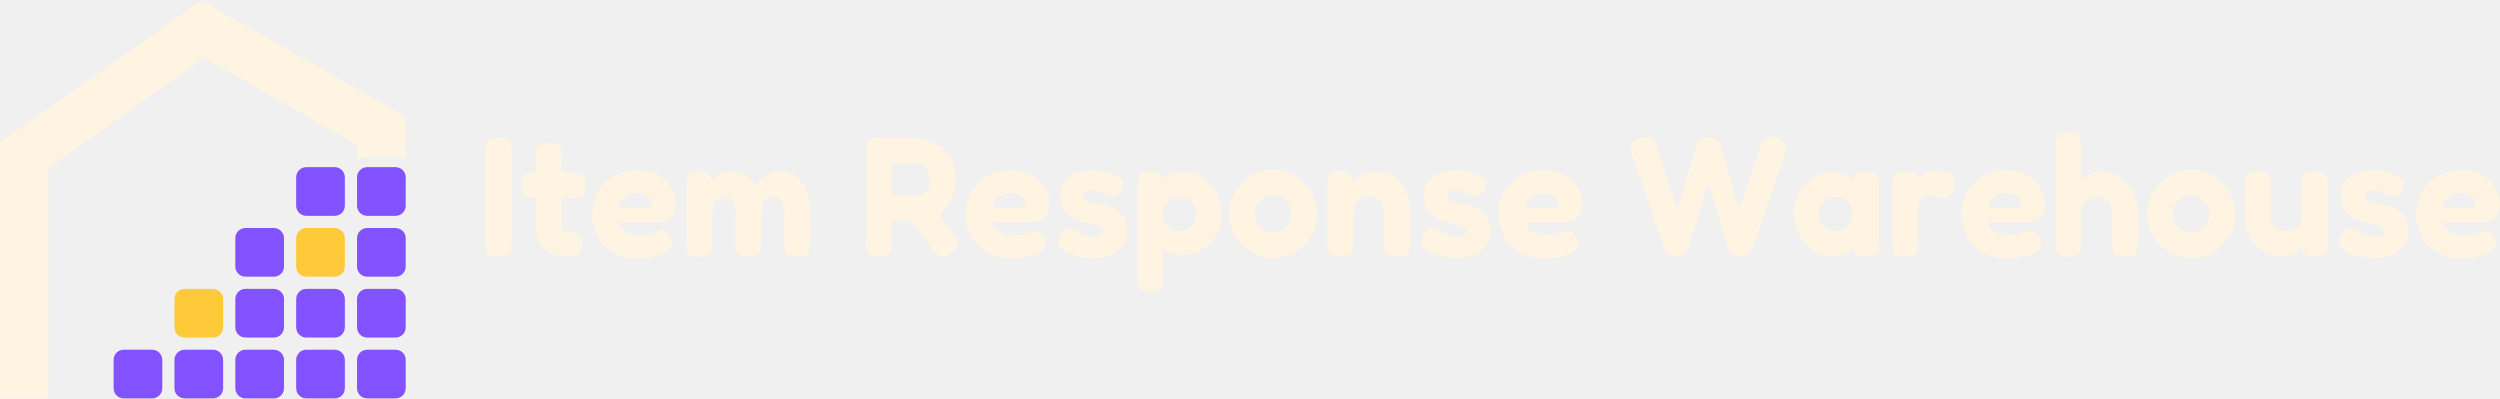
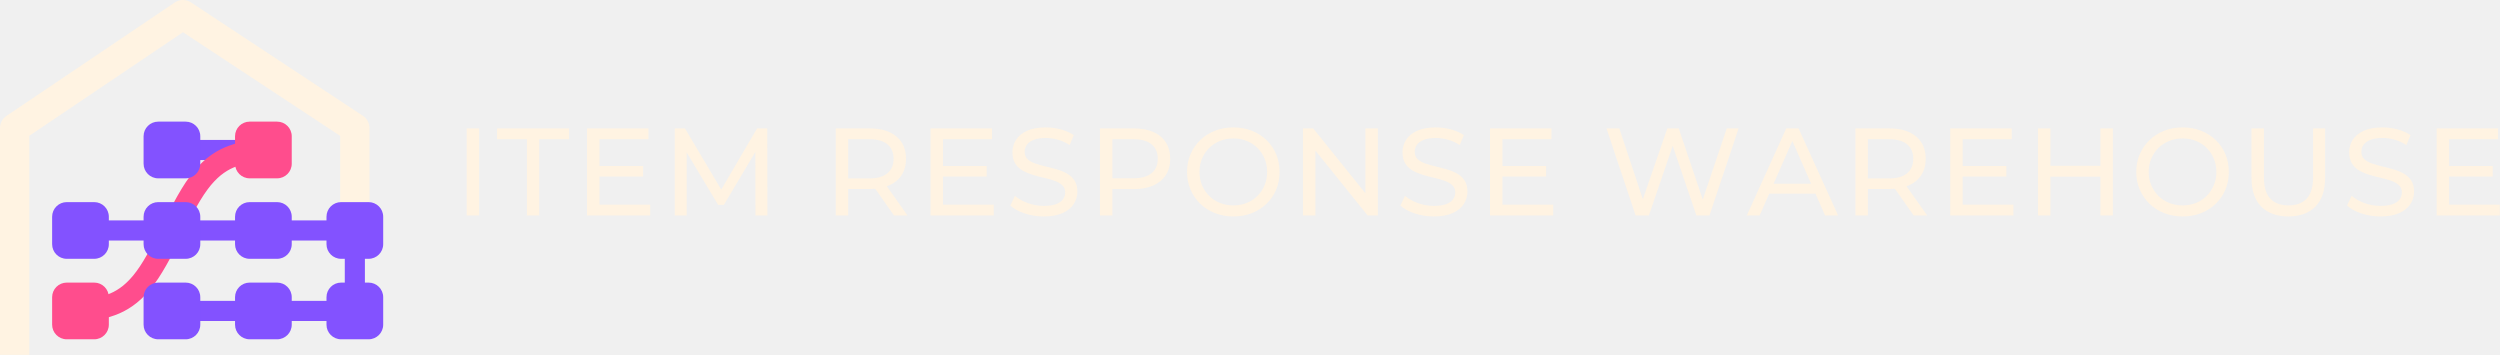
- <svg xmlns="http://www.w3.org/2000/svg" viewBox="0 1.8 616.2 98.2" role="img" aria-labelledby="t">
-   <defs>
-     <mask id="irw-wall-dark" maskUnits="userSpaceOnUse" x="-10" y="-10" width="130" height="130">
-       <rect x="-10" y="-10" width="130" height="130" fill="#fff" />
-       <rect x="25.5" y="85.5" width="17" height="17" rx="5" fill="#000" />
-       <rect x="40.5" y="85.5" width="17" height="17" rx="5" fill="#000" />
-       <rect x="40.5" y="70.5" width="17" height="17" rx="5" fill="#000" />
-       <rect x="55.5" y="85.5" width="17" height="17" rx="5" fill="#000" />
-       <rect x="55.5" y="70.5" width="17" height="17" rx="5" fill="#000" />
-       <rect x="55.5" y="55.5" width="17" height="17" rx="5" fill="#000" />
-       <rect x="70.5" y="85.5" width="17" height="17" rx="5" fill="#000" />
-       <rect x="70.5" y="70.5" width="17" height="17" rx="5" fill="#000" />
-       <rect x="70.5" y="55.5" width="17" height="17" rx="5" fill="#000" />
-       <rect x="70.5" y="40.5" width="17" height="17" rx="5" fill="#000" />
-       <rect x="85.5" y="85.5" width="17" height="17" rx="5" fill="#000" />
-       <rect x="85.5" y="70.5" width="17" height="17" rx="5" fill="#000" />
-       <rect x="85.5" y="55.5" width="17" height="17" rx="5" fill="#000" />
-       <rect x="85.5" y="40.5" width="17" height="17" rx="5" fill="#000" />
-     </mask>
-   </defs>
-   <path d="M6 100V40L50 9L94 34V100" fill="none" stroke="#fff3e2" stroke-width="12" stroke-linejoin="miter" mask="url(#irw-wall-dark)" />
-   <rect x="28" y="88" width="12" height="12" rx="2.5" fill="#8352ff" />
-   <rect x="43" y="88" width="12" height="12" rx="2.5" fill="#8352ff" />
-   <rect x="43" y="73" width="12" height="12" rx="2.5" fill="#ffca3a" />
-   <rect x="58" y="88" width="12" height="12" rx="2.5" fill="#8352ff" />
-   <rect x="58" y="73" width="12" height="12" rx="2.5" fill="#8352ff" />
-   <rect x="58" y="58" width="12" height="12" rx="2.5" fill="#8352ff" />
-   <rect x="73" y="88" width="12" height="12" rx="2.5" fill="#8352ff" />
-   <rect x="73" y="73" width="12" height="12" rx="2.5" fill="#8352ff" />
-   <rect x="73" y="58" width="12" height="12" rx="2.5" fill="#ffca3a" />
-   <rect x="73" y="43" width="12" height="12" rx="2.5" fill="#8352ff" />
-   <rect x="88" y="88" width="12" height="12" rx="2.5" fill="#8352ff" />
-   <rect x="88" y="73" width="12" height="12" rx="2.5" fill="#8352ff" />
-   <rect x="88" y="58" width="12" height="12" rx="2.5" fill="#8352ff" />
-   <rect x="88" y="43" width="12" height="12" rx="2.5" fill="#8352ff" />
-   <path d="M122.83 65.08Q121.32 65.08 120.65 64.64Q119.97 64.2 119.83 63.44Q119.68 62.68 119.68 61.89V38.91Q119.68 38.07 119.83 37.36Q119.97 36.64 120.65 36.18Q121.32 35.72 122.87 35.72Q124.47 35.72 125.12 36.18Q125.77 36.64 125.92 37.36Q126.06 38.07 126.06 38.95V61.93Q126.06 62.73 125.9 63.46Q125.73 64.2 125.08 64.64Q124.43 65.08 122.83 65.08ZM140.26 65.08Q138.12 65.08 136.58 64.62Q135.05 64.15 134.04 63.19Q133.04 62.22 132.55 60.73Q132.07 59.24 132.07 57.18V40.13Q132.07 39.29 132.22 38.62Q132.36 37.95 133.04 37.5Q133.71 37.06 135.22 37.06Q136.73 37.06 137.4 37.53Q138.08 37.99 138.22 38.7Q138.37 39.42 138.37 40.26V56.93Q138.37 57.6 138.48 58.04Q138.58 58.48 138.79 58.69Q139 58.9 139.38 58.99Q139.76 59.07 140.3 59.07Q141.23 59.07 141.94 59.24Q142.65 59.41 143.05 60Q143.45 60.58 143.45 61.97Q143.45 63.48 142.99 64.15Q142.53 64.83 141.79 64.95Q141.06 65.08 140.26 65.08ZM130.77 44.41H135.39L141.18 44.25Q141.98 44.25 142.7 44.39Q143.41 44.54 143.87 45.21Q144.33 45.88 144.33 47.44Q144.33 48.87 143.89 49.54Q143.45 50.21 142.74 50.4Q142.02 50.59 141.18 50.59L135.68 50.46H130.6Q129.38 50.42 128.9 49.73Q128.42 49.03 128.42 47.4Q128.42 45.88 129 45.15Q129.59 44.41 130.77 44.41ZM157.14 65.46Q154.2 65.46 152.08 64.49Q149.96 63.52 148.62 61.95Q147.27 60.37 146.62 58.44Q145.97 56.51 145.97 54.58Q145.97 51.43 147.4 48.99Q148.83 46.56 151.35 45.15Q153.87 43.74 157.14 43.74Q159.58 43.74 161.37 44.52Q163.15 45.3 164.31 46.53Q165.46 47.77 166.03 49.2Q166.59 50.63 166.59 51.93Q166.59 54.24 165.48 55.35Q164.37 56.47 162.65 56.47H152.65Q152.73 57.56 153.43 58.32Q154.12 59.07 155.17 59.49Q156.22 59.91 157.4 59.91Q158.4 59.91 159.16 59.81Q159.92 59.7 160.46 59.51Q161.01 59.32 161.47 59.13Q161.93 58.95 162.29 58.82Q162.65 58.69 162.98 58.65Q163.61 58.61 164.14 59.01Q164.66 59.41 165.08 60.21Q165.38 60.67 165.48 61.09Q165.59 61.51 165.59 61.93Q165.59 62.94 164.56 63.73Q163.53 64.53 161.66 64.99Q159.79 65.46 157.14 65.46ZM152.65 53.02H159.29Q159.96 53.02 160.27 52.79Q160.59 52.56 160.59 51.89Q160.59 51.13 160.13 50.57Q159.66 50 158.89 49.68Q158.11 49.37 157.1 49.37Q155.8 49.37 154.79 49.87Q153.78 50.38 153.22 51.22Q152.65 52.06 152.65 53.02ZM172.35 65.08Q170.84 65.08 170.16 64.62Q169.49 64.15 169.37 63.44Q169.24 62.73 169.24 61.89V47.19Q169.24 46.35 169.39 45.65Q169.53 44.96 170.21 44.52Q170.88 44.08 172.43 44.08Q173.99 44.08 174.7 44.69Q175.41 45.3 175.41 46.68L174.87 47.14Q174.95 46.93 175.37 46.43Q175.79 45.93 176.46 45.38Q177.14 44.83 178.04 44.43Q178.94 44.04 179.99 44.04Q181.38 44.04 182.49 44.43Q183.6 44.83 184.51 45.61Q185.41 46.39 186.08 47.56Q186.67 46.72 187.51 45.93Q188.35 45.13 189.5 44.58Q190.66 44.04 192.09 44.04Q194.52 44.04 196.23 45.27Q197.93 46.51 198.81 48.82Q199.69 51.13 199.69 54.41V61.93Q199.69 62.73 199.54 63.46Q199.4 64.2 198.72 64.64Q198.05 65.08 196.5 65.08Q194.94 65.08 194.29 64.62Q193.64 64.15 193.5 63.42Q193.35 62.68 193.35 61.89V54.37Q193.35 53.07 193.05 52.18Q192.76 51.3 192.15 50.82Q191.54 50.34 190.62 50.34Q189.65 50.34 188.98 50.78Q188.31 51.22 187.97 52.12Q187.64 53.02 187.64 54.41V61.93Q187.64 62.77 187.43 63.5Q187.22 64.24 186.52 64.68Q185.83 65.12 184.32 65.08Q182.81 65.04 182.18 64.57Q181.55 64.11 181.42 63.38Q181.29 62.64 181.29 61.89V54.37Q181.29 53.07 181 52.16Q180.71 51.26 180.12 50.8Q179.53 50.34 178.56 50.34Q177.51 50.34 176.84 50.88Q176.17 51.43 175.86 52.33Q175.54 53.23 175.54 54.37V61.93Q175.54 62.77 175.39 63.48Q175.25 64.2 174.57 64.64Q173.9 65.08 172.35 65.08ZM216.62 65.08Q215.1 65.08 214.43 64.62Q213.76 64.15 213.61 63.4Q213.47 62.64 213.47 61.84V38.87Q213.47 38.07 213.61 37.36Q213.76 36.64 214.43 36.18Q215.1 35.72 216.66 35.72H225.39Q227.12 35.72 228.92 36.35Q230.73 36.98 232.24 38.28Q233.75 39.58 234.68 41.52Q235.6 43.45 235.6 46.09Q235.6 47.86 235.08 49.5Q234.55 51.13 233.5 52.52Q232.45 53.91 230.9 54.89Q229.34 55.88 227.33 56.3H219.85V61.89Q219.85 62.68 219.68 63.42Q219.51 64.15 218.84 64.62Q218.17 65.08 216.62 65.08ZM234.34 64.24Q232.79 65.37 231.86 65.12Q230.94 64.87 229.93 63.48L222.54 52.9L229.72 51.97L235.14 59.74Q235.85 60.75 236.04 61.47Q236.23 62.18 235.83 62.81Q235.43 63.44 234.34 64.24ZM219.85 50H225.69Q226.28 50 226.91 49.77Q227.54 49.54 228.04 49.08Q228.54 48.61 228.88 47.86Q229.22 47.1 229.22 46.05Q229.22 44.83 228.73 43.95Q228.25 43.07 227.37 42.59Q226.49 42.1 225.31 42.1H219.85ZM249.21 65.46Q246.27 65.46 244.15 64.49Q242.03 63.52 240.68 61.95Q239.34 60.37 238.69 58.44Q238.04 56.51 238.04 54.58Q238.04 51.43 239.46 48.99Q240.89 46.56 243.41 45.15Q245.93 43.74 249.21 43.74Q251.64 43.74 253.43 44.52Q255.21 45.3 256.37 46.53Q257.52 47.77 258.09 49.2Q258.66 50.63 258.66 51.93Q258.66 54.24 257.55 55.35Q256.43 56.47 254.71 56.47H244.71Q244.8 57.56 245.49 58.32Q246.18 59.07 247.23 59.49Q248.28 59.91 249.46 59.91Q250.47 59.91 251.22 59.81Q251.98 59.7 252.53 59.51Q253.07 59.32 253.53 59.13Q254 58.95 254.35 58.82Q254.71 58.69 255.05 58.65Q255.68 58.61 256.2 59.01Q256.73 59.41 257.15 60.21Q257.44 60.67 257.55 61.09Q257.65 61.51 257.65 61.93Q257.65 62.94 256.62 63.73Q255.59 64.53 253.72 64.99Q251.85 65.46 249.21 65.46ZM244.71 53.02H251.35Q252.02 53.02 252.34 52.79Q252.65 52.56 252.65 51.89Q252.65 51.13 252.19 50.57Q251.73 50 250.95 49.68Q250.17 49.37 249.17 49.37Q247.86 49.37 246.86 49.87Q245.85 50.38 245.28 51.22Q244.71 52.06 244.71 53.02ZM268.91 65.41Q267.77 65.41 266.45 65.16Q265.13 64.91 263.87 64.43Q262.61 63.94 261.77 63.29Q260.93 62.64 260.8 61.8Q260.72 61.38 260.82 60.9Q260.93 60.42 261.22 59.89Q261.51 59.37 261.93 58.78Q262.27 58.32 262.69 58.19Q263.11 58.06 263.66 58.23Q264.33 58.36 265.02 58.67Q265.71 58.99 266.41 59.34Q267.1 59.7 267.86 59.97Q268.61 60.25 269.41 60.25Q270.59 60.25 271.24 59.89Q271.89 59.53 271.89 58.9Q271.89 58.44 271.62 58.15Q271.34 57.85 270.86 57.62Q270.38 57.39 269.75 57.22Q269.12 57.06 268.38 56.87Q267.65 56.68 266.89 56.47Q265.84 56.17 264.87 55.71Q263.91 55.25 263.11 54.51Q262.31 53.78 261.85 52.71Q261.39 51.64 261.39 50.08Q261.39 48.03 262.35 46.64Q263.32 45.25 265.17 44.52Q267.02 43.78 269.66 43.78Q270.42 43.78 271.17 43.87Q271.93 43.95 272.67 44.16Q273.4 44.37 274.11 44.67Q274.83 44.96 275.54 45.38Q276.8 45.97 276.84 46.98Q276.89 47.98 276.13 49.03Q275.67 49.75 275.16 50.06Q274.66 50.38 274.11 50.25Q273.44 50.08 272.67 49.71Q271.89 49.33 271.03 48.99Q270.17 48.66 269.33 48.66Q268.61 48.66 268.11 48.84Q267.6 49.03 267.35 49.35Q267.1 49.66 267.1 50.08Q267.1 50.63 267.42 50.94Q267.73 51.26 268.28 51.47Q268.82 51.68 269.54 51.85Q270.25 52.02 271.09 52.18Q272.22 52.39 273.42 52.75Q274.62 53.11 275.61 53.78Q276.59 54.45 277.2 55.59Q277.81 56.72 277.81 58.57Q277.81 61.89 275.5 63.65Q273.19 65.41 268.91 65.41ZM291.59 64.7Q289.53 64.7 287.95 63.88Q286.38 63.06 285.35 61.65Q284.32 60.25 283.8 58.4Q283.27 56.55 283.31 54.41Q283.31 52.35 283.86 50.48Q284.4 48.61 285.43 47.16Q286.46 45.72 288 44.9Q289.53 44.08 291.59 44.08Q293.43 44.08 295.18 44.92Q296.92 45.76 298.26 47.21Q299.61 48.66 300.38 50.55Q301.16 52.44 301.16 54.54Q301.16 56.64 300.38 58.5Q299.61 60.37 298.26 61.76Q296.92 63.15 295.2 63.92Q293.48 64.7 291.59 64.7ZM283.48 73.77Q281.97 73.77 281.32 73.33Q280.67 72.89 280.52 72.2Q280.37 71.5 280.37 70.71V47.23Q280.37 46.39 280.5 45.69Q280.62 45 281.27 44.54Q281.93 44.08 283.44 44.08Q284.74 44.08 285.52 44.46Q286.29 44.83 286.63 45.63V70.66Q286.67 71.46 286.5 72.18Q286.34 72.89 285.69 73.33Q285.03 73.77 283.48 73.77ZM290.7 58.78Q291.88 58.78 292.8 58.21Q293.73 57.64 294.3 56.68Q294.86 55.71 294.86 54.54Q294.86 53.32 294.32 52.37Q293.77 51.43 292.85 50.88Q291.92 50.34 290.75 50.34Q289.61 50.34 288.67 50.9Q287.72 51.47 287.2 52.41Q286.67 53.36 286.67 54.54Q286.67 55.71 287.22 56.68Q287.76 57.64 288.69 58.21Q289.61 58.78 290.7 58.78ZM313.85 65.41Q311.87 65.41 309.92 64.64Q307.97 63.86 306.37 62.43Q304.77 61 303.85 59.01Q302.93 57.01 302.93 54.58Q302.93 52.31 303.77 50.36Q304.61 48.4 306.12 46.89Q307.63 45.38 309.58 44.52Q311.54 43.66 313.76 43.66Q316.79 43.66 319.24 45.11Q321.7 46.56 323.17 49.03Q324.64 51.51 324.64 54.54Q324.64 57.1 323.7 59.09Q322.75 61.09 321.18 62.52Q319.6 63.94 317.69 64.68Q315.78 65.41 313.85 65.41ZM313.76 59.07Q314.77 59.07 315.82 58.57Q316.87 58.06 317.58 57.06Q318.3 56.05 318.3 54.49Q318.3 53.15 317.71 52.14Q317.12 51.13 316.09 50.57Q315.06 50 313.72 50Q312.46 50 311.47 50.59Q310.49 51.18 309.88 52.2Q309.27 53.23 309.27 54.54Q309.27 56.05 309.96 57.08Q310.65 58.11 311.7 58.59Q312.75 59.07 313.76 59.07ZM330.39 65.04Q328.84 65.04 328.19 64.59Q327.54 64.15 327.39 63.42Q327.24 62.68 327.24 61.89V47.1Q327.24 46.3 327.41 45.61Q327.58 44.92 328.23 44.5Q328.88 44.08 330.44 44.08Q331.78 44.08 332.41 44.43Q333.04 44.79 333.23 45.3Q333.42 45.8 333.42 46.24Q333.42 46.68 333.5 46.85L333.25 47.65Q333.33 47.02 333.9 46.37Q334.47 45.72 335.33 45.19Q336.19 44.67 337.18 44.37Q338.16 44.08 339.13 44.08Q341.15 44.08 342.72 44.81Q344.3 45.55 345.39 46.93Q346.48 48.32 347.05 50.19Q347.61 52.06 347.61 54.28V61.93Q347.61 62.73 347.47 63.46Q347.32 64.2 346.67 64.62Q346.02 65.04 344.46 65.04Q342.87 65.04 342.22 64.59Q341.57 64.15 341.4 63.42Q341.23 62.68 341.23 61.89V54.28Q341.23 53.02 340.81 52.14Q340.39 51.26 339.55 50.78Q338.71 50.29 337.49 50.29Q336.27 50.29 335.39 50.8Q334.51 51.3 334.03 52.18Q333.54 53.07 333.54 54.28V61.93Q333.54 62.73 333.4 63.46Q333.25 64.2 332.6 64.62Q331.95 65.04 330.39 65.04ZM358.45 65.41Q357.32 65.41 355.99 65.16Q354.67 64.91 353.41 64.43Q352.15 63.94 351.31 63.29Q350.47 62.64 350.34 61.8Q350.26 61.38 350.37 60.9Q350.47 60.42 350.76 59.89Q351.06 59.37 351.48 58.78Q351.81 58.32 352.23 58.19Q352.65 58.06 353.2 58.23Q353.87 58.36 354.57 58.67Q355.26 58.99 355.95 59.34Q356.64 59.7 357.4 59.97Q358.16 60.25 358.95 60.25Q360.13 60.25 360.78 59.89Q361.43 59.53 361.43 58.9Q361.43 58.44 361.16 58.15Q360.89 57.85 360.4 57.62Q359.92 57.39 359.29 57.22Q358.66 57.06 357.93 56.87Q357.19 56.68 356.43 56.47Q355.38 56.17 354.42 55.71Q353.45 55.25 352.65 54.51Q351.86 53.78 351.39 52.71Q350.93 51.64 350.93 50.08Q350.93 48.03 351.9 46.64Q352.86 45.25 354.71 44.52Q356.56 43.78 359.21 43.78Q359.96 43.78 360.72 43.87Q361.47 43.95 362.21 44.16Q362.94 44.37 363.66 44.67Q364.37 44.96 365.09 45.38Q366.35 45.97 366.39 46.98Q366.43 47.98 365.67 49.03Q365.21 49.75 364.71 50.06Q364.2 50.38 363.66 50.25Q362.99 50.08 362.21 49.71Q361.43 49.33 360.57 48.99Q359.71 48.66 358.87 48.66Q358.16 48.66 357.65 48.84Q357.15 49.03 356.9 49.35Q356.64 49.66 356.64 50.08Q356.64 50.63 356.96 50.94Q357.27 51.26 357.82 51.47Q358.37 51.68 359.08 51.85Q359.79 52.02 360.63 52.18Q361.77 52.39 362.97 52.75Q364.16 53.11 365.15 53.78Q366.14 54.45 366.75 55.59Q367.35 56.72 367.35 58.57Q367.35 61.89 365.04 63.65Q362.73 65.41 358.45 65.41ZM380.54 65.46Q377.6 65.46 375.48 64.49Q373.36 63.52 372.02 61.95Q370.67 60.37 370.02 58.44Q369.37 56.51 369.37 54.58Q369.37 51.43 370.8 48.99Q372.23 46.56 374.75 45.15Q377.27 43.74 380.54 43.74Q382.98 43.74 384.76 44.52Q386.55 45.3 387.7 46.53Q388.86 47.77 389.43 49.2Q389.99 50.63 389.99 51.93Q389.99 54.24 388.88 55.35Q387.77 56.47 386.04 56.47H376.05Q376.13 57.56 376.83 58.32Q377.52 59.07 378.57 59.49Q379.62 59.91 380.79 59.91Q381.8 59.91 382.56 59.81Q383.31 59.7 383.86 59.51Q384.41 59.32 384.87 59.13Q385.33 58.95 385.69 58.82Q386.04 58.69 386.38 58.65Q387.01 58.61 387.54 59.01Q388.06 59.41 388.48 60.21Q388.77 60.67 388.88 61.09Q388.98 61.51 388.98 61.93Q388.98 62.94 387.96 63.73Q386.93 64.53 385.06 64.99Q383.19 65.46 380.54 65.46ZM376.05 53.02H382.68Q383.36 53.02 383.67 52.79Q383.99 52.56 383.99 51.89Q383.99 51.13 383.52 50.57Q383.06 50 382.29 49.68Q381.51 49.37 380.5 49.37Q379.2 49.37 378.19 49.87Q377.18 50.38 376.62 51.22Q376.05 52.06 376.05 53.02ZM413.13 64.99Q412.04 64.99 411.41 64.57Q410.78 64.15 410.51 63.61Q410.24 63.06 410.15 62.85L402.26 39.96Q401.71 38.2 402.09 37.34Q402.47 36.48 404.27 35.89Q405.45 35.51 406.18 35.55Q406.92 35.59 407.4 36.14Q407.88 36.69 408.26 37.86L413.51 53.44L417.92 38.07Q418.05 37.65 418.32 37.11Q418.59 36.56 419.22 36.14Q419.85 35.72 420.99 35.72Q422.29 35.72 422.94 36.18Q423.59 36.64 423.84 37.19Q424.1 37.74 424.22 38.03L428.67 53.53L433.88 37.9Q434.26 36.73 434.74 36.16Q435.23 35.59 436 35.51Q436.78 35.43 437.96 35.85Q439.22 36.31 439.72 36.81Q440.22 37.32 440.25 38.05Q440.27 38.79 439.93 39.96L432.03 62.85Q431.95 63.1 431.68 63.63Q431.4 64.15 430.8 64.57Q430.19 64.99 429.01 64.99Q427.88 64.99 427.2 64.49Q426.53 63.99 426.26 63.42Q425.99 62.85 425.9 62.64L421.07 46.98L416.24 62.64Q416.2 62.85 415.91 63.44Q415.61 64.03 414.96 64.51Q414.31 64.99 413.13 64.99ZM459.96 65.04Q458.41 65.04 457.68 64.49Q456.94 63.94 456.94 63.15L457.36 62.43Q457.11 62.85 456.39 63.46Q455.68 64.07 454.55 64.55Q453.41 65.04 451.73 65.04Q449.8 65.04 448.06 64.2Q446.31 63.36 444.97 61.86Q443.63 60.37 442.85 58.48Q442.07 56.59 442.07 54.49Q442.07 52.44 442.85 50.57Q443.63 48.7 444.99 47.25Q446.36 45.8 448.08 44.96Q449.8 44.12 451.73 44.12Q453.29 44.12 454.38 44.56Q455.47 45 456.21 45.59Q456.94 46.18 457.32 46.72L456.98 46.14Q456.94 45.13 457.68 44.6Q458.41 44.08 460.01 44.08Q461.52 44.08 462.17 44.54Q462.82 45 462.97 45.76Q463.11 46.51 463.11 47.35V61.84Q463.11 62.64 462.97 63.4Q462.82 64.15 462.17 64.59Q461.52 65.04 459.96 65.04ZM452.66 58.78Q453.75 58.78 454.65 58.21Q455.55 57.64 456.08 56.68Q456.6 55.71 456.6 54.54Q456.6 53.32 456.06 52.37Q455.51 51.43 454.59 50.86Q453.66 50.29 452.57 50.29Q451.35 50.29 450.41 50.88Q449.46 51.47 448.9 52.44Q448.33 53.4 448.33 54.62Q448.33 55.75 448.9 56.7Q449.46 57.64 450.45 58.21Q451.44 58.78 452.66 58.78ZM469.62 65.08Q468.07 65.08 467.42 64.64Q466.77 64.2 466.62 63.44Q466.47 62.68 466.47 61.89V47.23Q466.47 46.39 466.64 45.67Q466.81 44.96 467.46 44.52Q468.11 44.08 469.67 44.08Q471.14 44.08 471.79 44.48Q472.44 44.88 472.61 45.4Q472.77 45.93 472.77 46.3L472.27 46.56Q472.35 46.39 472.71 45.95Q473.07 45.51 473.7 45.02Q474.33 44.54 475.23 44.2Q476.13 43.87 477.31 43.87Q477.77 43.87 478.34 43.93Q478.91 43.99 479.52 44.18Q480.12 44.37 480.63 44.69Q481.13 45 481.45 45.46Q481.76 45.93 481.76 46.6Q481.76 48.32 480.96 49.52Q480.17 50.71 478.95 50.71Q478.23 50.71 477.94 50.59Q477.65 50.46 477.46 50.34Q477.27 50.21 477.02 50.1Q476.76 50 476.09 50Q475.46 50 474.9 50.17Q474.33 50.34 473.85 50.69Q473.36 51.05 473.09 51.57Q472.82 52.1 472.82 52.73V61.97Q472.82 62.77 472.67 63.5Q472.52 64.24 471.85 64.66Q471.18 65.08 469.62 65.08ZM494.66 65.46Q491.72 65.46 489.6 64.49Q487.47 63.52 486.13 61.95Q484.79 60.37 484.14 58.44Q483.48 56.51 483.48 54.58Q483.48 51.43 484.91 48.99Q486.34 46.56 488.86 45.15Q491.38 43.74 494.66 43.74Q497.09 43.74 498.88 44.52Q500.66 45.3 501.82 46.53Q502.97 47.77 503.54 49.2Q504.11 50.63 504.11 51.93Q504.11 54.24 502.99 55.35Q501.88 56.47 500.16 56.47H490.16Q490.25 57.56 490.94 58.32Q491.63 59.07 492.68 59.49Q493.73 59.91 494.91 59.91Q495.92 59.91 496.67 59.81Q497.43 59.7 497.97 59.51Q498.52 59.32 498.98 59.13Q499.44 58.95 499.8 58.82Q500.16 58.69 500.49 58.65Q501.12 58.61 501.65 59.01Q502.17 59.41 502.59 60.21Q502.89 60.67 502.99 61.09Q503.1 61.51 503.1 61.93Q503.1 62.94 502.07 63.73Q501.04 64.53 499.17 64.99Q497.3 65.46 494.66 65.46ZM490.16 53.02H496.8Q497.47 53.02 497.79 52.79Q498.1 52.56 498.1 51.89Q498.1 51.13 497.64 50.57Q497.18 50 496.4 49.68Q495.62 49.37 494.61 49.37Q493.31 49.37 492.3 49.87Q491.3 50.38 490.73 51.22Q490.16 52.06 490.16 53.02ZM509.78 65.08Q508.26 65.08 507.59 64.64Q506.92 64.2 506.77 63.46Q506.63 62.73 506.63 61.89V37.69Q506.63 36.85 506.79 36.14Q506.96 35.43 507.63 34.98Q508.31 34.54 509.82 34.54Q511.37 34.54 512.02 35.01Q512.67 35.47 512.82 36.18Q512.97 36.9 512.97 37.74V46.3Q513.72 45.51 514.92 44.79Q516.12 44.08 517.76 44.08Q520.36 44.08 522.44 45.4Q524.52 46.72 525.76 49.03Q527 51.34 527 54.33V61.93Q527 62.77 526.83 63.48Q526.66 64.2 526.03 64.64Q525.4 65.08 523.8 65.08Q522.33 65.08 521.64 64.64Q520.95 64.2 520.8 63.46Q520.65 62.73 520.65 61.89V54.28Q520.65 53.07 520.23 52.2Q519.81 51.34 519 50.84Q518.18 50.34 517 50.34Q515.45 50.34 514.29 51.28Q513.14 52.23 512.97 53.57V61.93Q512.97 62.77 512.8 63.48Q512.63 64.2 511.98 64.64Q511.33 65.08 509.78 65.08ZM540.14 65.41Q538.17 65.41 536.22 64.64Q534.26 63.86 532.67 62.43Q531.07 61 530.15 59.01Q529.22 57.01 529.22 54.58Q529.22 52.31 530.06 50.36Q530.9 48.4 532.41 46.89Q533.93 45.38 535.88 44.52Q537.83 43.66 540.06 43.66Q543.08 43.66 545.54 45.11Q548 46.56 549.47 49.03Q550.94 51.51 550.94 54.54Q550.94 57.1 549.99 59.09Q549.05 61.09 547.47 62.52Q545.9 63.94 543.99 64.68Q542.07 65.41 540.14 65.41ZM540.06 59.07Q541.07 59.07 542.12 58.57Q543.17 58.06 543.88 57.06Q544.59 56.05 544.59 54.49Q544.59 53.15 544.01 52.14Q543.42 51.13 542.39 50.57Q541.36 50 540.02 50Q538.76 50 537.77 50.59Q536.78 51.18 536.17 52.2Q535.56 53.23 535.56 54.54Q535.56 56.05 536.26 57.08Q536.95 58.11 538 58.59Q539.05 59.07 540.06 59.07ZM562.57 65.04Q560.64 65.04 558.94 64.28Q557.24 63.52 555.98 62.16Q554.72 60.79 554.02 58.92Q553.33 57.06 553.33 54.83V47.23Q553.33 46.39 553.5 45.67Q553.67 44.96 554.32 44.5Q554.97 44.04 556.52 44.04Q558.08 44.04 558.73 44.5Q559.38 44.96 559.53 45.69Q559.67 46.43 559.67 47.27V54.83Q559.67 56.05 560.11 56.95Q560.55 57.85 561.42 58.32Q562.28 58.78 563.45 58.78Q564.67 58.78 565.53 58.29Q566.39 57.81 566.88 56.93Q567.36 56.05 567.36 54.83V47.19Q567.36 46.35 567.53 45.63Q567.69 44.92 568.35 44.48Q569 44.04 570.55 44.04Q572.1 44.04 572.76 44.5Q573.41 44.96 573.55 45.69Q573.7 46.43 573.7 47.23V62.01Q573.7 62.81 573.55 63.5Q573.41 64.2 572.73 64.62Q572.06 65.04 570.55 65.04Q569.42 65.04 568.79 64.78Q568.16 64.53 567.86 64.15Q567.57 63.78 567.51 63.36Q567.44 62.94 567.44 62.6L567.99 62.14Q567.86 62.31 567.44 62.77Q567.02 63.23 566.33 63.75Q565.64 64.28 564.71 64.66Q563.79 65.04 562.57 65.04ZM584.62 65.41Q583.49 65.41 582.16 65.16Q580.84 64.91 579.58 64.43Q578.32 63.94 577.48 63.29Q576.64 62.64 576.51 61.8Q576.43 61.38 576.54 60.9Q576.64 60.42 576.93 59.89Q577.23 59.37 577.65 58.78Q577.98 58.32 578.4 58.19Q578.82 58.06 579.37 58.23Q580.04 58.36 580.74 58.67Q581.43 58.99 582.12 59.34Q582.81 59.7 583.57 59.97Q584.33 60.25 585.12 60.25Q586.3 60.25 586.95 59.89Q587.6 59.53 587.6 58.9Q587.6 58.44 587.33 58.15Q587.06 57.85 586.57 57.62Q586.09 57.39 585.46 57.22Q584.83 57.06 584.1 56.87Q583.36 56.68 582.6 56.47Q581.55 56.17 580.59 55.71Q579.62 55.25 578.82 54.51Q578.03 53.78 577.56 52.71Q577.1 51.64 577.1 50.08Q577.1 48.03 578.07 46.64Q579.03 45.25 580.88 44.52Q582.73 43.78 585.38 43.78Q586.13 43.78 586.89 43.87Q587.64 43.95 588.38 44.16Q589.11 44.37 589.83 44.67Q590.54 44.96 591.26 45.38Q592.52 45.97 592.56 46.98Q592.6 47.98 591.84 49.03Q591.38 49.75 590.88 50.06Q590.37 50.38 589.83 50.25Q589.16 50.08 588.38 49.71Q587.6 49.33 586.74 48.99Q585.88 48.66 585.04 48.66Q584.33 48.66 583.82 48.84Q583.32 49.03 583.07 49.35Q582.81 49.66 582.81 50.08Q582.81 50.63 583.13 50.94Q583.44 51.26 583.99 51.47Q584.54 51.68 585.25 51.85Q585.96 52.02 586.8 52.18Q587.94 52.39 589.14 52.75Q590.33 53.11 591.32 53.78Q592.31 54.45 592.92 55.59Q593.52 56.72 593.52 58.57Q593.52 61.89 591.21 63.65Q588.9 65.41 584.62 65.41ZM606.71 65.46Q603.77 65.46 601.65 64.49Q599.53 63.52 598.19 61.95Q596.84 60.37 596.19 58.44Q595.54 56.51 595.54 54.58Q595.54 51.43 596.97 48.99Q598.4 46.56 600.92 45.15Q603.44 43.74 606.71 43.74Q609.15 43.74 610.93 44.52Q612.72 45.3 613.87 46.53Q615.03 47.77 615.6 49.2Q616.16 50.63 616.16 51.93Q616.16 54.24 615.05 55.35Q613.94 56.47 612.21 56.47H602.22Q602.3 57.56 603 58.32Q603.69 59.07 604.74 59.49Q605.79 59.91 606.96 59.91Q607.97 59.91 608.73 59.81Q609.48 59.7 610.03 59.51Q610.58 59.32 611.04 59.13Q611.5 58.95 611.86 58.82Q612.21 58.69 612.55 58.65Q613.18 58.61 613.71 59.01Q614.23 59.41 614.65 60.21Q614.94 60.67 615.05 61.09Q615.15 61.51 615.15 61.93Q615.15 62.94 614.13 63.73Q613.1 64.53 611.23 64.99Q609.36 65.46 606.71 65.46ZM602.22 53.02H608.85Q609.53 53.02 609.84 52.79Q610.16 52.56 610.16 51.89Q610.16 51.13 609.69 50.57Q609.23 50 608.46 49.68Q607.68 49.37 606.67 49.37Q605.37 49.37 604.36 49.87Q603.35 50.38 602.79 51.22Q602.22 52.06 602.22 53.02Z" fill="#fff3e2" />
+ <svg xmlns="http://www.w3.org/2000/svg" viewBox="0 3 683.4 97" role="img" aria-labelledby="t">
+   <path d="M4 100V38L50 7L97 38V58.25" fill="none" stroke="#fff3e2" stroke-width="8" stroke-linejoin="round" />
+   <line x1="47" y1="88" x2="97" y2="88" stroke="#8352ff" stroke-width="5.5" stroke-linecap="round" />
+   <line x1="22" y1="66" x2="97" y2="66" stroke="#8352ff" stroke-width="5.5" stroke-linecap="round" />
+   <line x1="47" y1="44" x2="72" y2="44" stroke="#8352ff" stroke-width="5.5" stroke-linecap="round" />
+   <line x1="97" y1="88" x2="97" y2="66" stroke="#8352ff" stroke-width="5.5" />
+   <path d="M22.00 88.00L23.04 87.90L24.08 87.78L25.12 87.63L26.17 87.46L27.21 87.25L28.25 87.01L29.29 86.71L30.33 86.36L31.38 85.95L32.42 85.46L33.46 84.88L34.50 84.20L35.54 83.42L36.58 82.51L37.62 81.47L38.67 80.29L39.71 78.95L40.75 77.47L41.79 75.83L42.83 74.06L43.88 72.16L44.92 70.17L45.96 68.10L47.00 66.00L48.04 63.90L49.08 61.83L50.12 59.84L51.17 57.94L52.21 56.17L53.25 54.53L54.29 53.05L55.33 51.71L56.38 50.53L57.42 49.49L58.46 48.58L59.50 47.80L60.54 47.12L61.58 46.54L62.62 46.05L63.67 45.64L64.71 45.29L65.75 44.99L66.79 44.75L67.83 44.54L68.88 44.37L69.92 44.22L70.96 44.10L72.00 44.00" fill="none" stroke="#ff4d8d" stroke-width="6" stroke-linecap="round" stroke-linejoin="round" />
+   <rect x="14.25" y="80.25" width="15.5" height="15.5" rx="4" fill="#ff4d8d" />
+   <rect x="39.25" y="80.25" width="15.5" height="15.5" rx="4" fill="#8352ff" />
+   <rect x="64.25" y="80.25" width="15.5" height="15.5" rx="4" fill="#8352ff" />
+   <rect x="89.25" y="80.25" width="15.5" height="15.5" rx="4" fill="#8352ff" />
+   <rect x="14.25" y="58.25" width="15.5" height="15.5" rx="4" fill="#8352ff" />
+   <rect x="39.25" y="58.25" width="15.5" height="15.5" rx="4" fill="#8352ff" />
+   <rect x="64.25" y="58.25" width="15.5" height="15.5" rx="4" fill="#8352ff" />
+   <rect x="89.25" y="58.25" width="15.5" height="15.5" rx="4" fill="#8352ff" />
+   <rect x="39.25" y="36.25" width="15.5" height="15.5" rx="4" fill="#8352ff" />
+   <rect x="64.25" y="36.25" width="15.5" height="15.5" rx="4" fill="#ff4d8d" />
+   <path d="M127.57 61.9V38.1H130.97V61.9ZM144.04 61.9V41.06H135.88V38.1H155.56V41.06H147.4V61.9ZM160.47 61.9V38.1H177.26V41.06H163.87V58.94H177.74V61.9ZM163.56 51.26V48.37H175.8V51.26ZM184.45 61.9V38.1H187.24L197.91 56.09H196.42L206.96 38.1H209.74L209.78 61.9H206.51L206.48 43.23H207.26L197.88 59.01H196.31L186.86 43.23H187.71V61.9ZM228.46 61.9V38.1H237.75Q242.37 38.1 245.02 40.29Q247.67 42.49 247.67 46.4Q247.67 48.98 246.48 50.83Q245.29 52.69 243.08 53.67Q240.87 54.66 237.75 54.66H230.33L231.86 53.09V61.9ZM244.38 61.9 238.32 53.26H241.96L248.08 61.9ZM231.86 53.43 230.33 51.77H237.64Q240.91 51.77 242.59 50.36Q244.27 48.95 244.27 46.4Q244.27 43.85 242.59 42.45Q240.91 41.06 237.64 41.06H230.33L231.86 39.36ZM254.38 61.9V38.1H271.18V41.06H257.78V58.94H271.65V61.9ZM257.48 51.26V48.37H269.72V51.26ZM285.3 62.17Q282.58 62.17 280.1 61.34Q277.61 60.51 276.19 59.18L277.44 56.53Q278.8 57.72 280.91 58.5Q283.02 59.28 285.3 59.28Q287.37 59.28 288.66 58.81Q289.96 58.33 290.57 57.5Q291.18 56.66 291.18 55.61Q291.18 54.39 290.38 53.64Q289.58 52.89 288.31 52.43Q287.03 51.97 285.5 51.63Q283.97 51.29 282.43 50.83Q280.88 50.37 279.6 49.66Q278.33 48.95 277.55 47.74Q276.76 46.53 276.76 44.63Q276.76 42.79 277.73 41.24Q278.7 39.7 280.73 38.76Q282.75 37.83 285.88 37.83Q287.95 37.83 289.99 38.37Q292.03 38.92 293.53 39.94L292.4 42.66Q290.87 41.64 289.17 41.18Q287.47 40.72 285.88 40.72Q283.87 40.72 282.58 41.23Q281.29 41.74 280.69 42.59Q280.1 43.44 280.1 44.49Q280.1 45.75 280.89 46.5Q281.69 47.25 282.97 47.69Q284.24 48.13 285.77 48.49Q287.3 48.84 288.85 49.29Q290.4 49.73 291.67 50.44Q292.95 51.16 293.73 52.35Q294.51 53.54 294.51 55.41Q294.51 57.21 293.53 58.75Q292.54 60.3 290.48 61.24Q288.43 62.17 285.3 62.17ZM300.68 61.9V38.1H309.96Q313.09 38.1 315.3 39.09Q317.51 40.07 318.7 41.94Q319.89 43.81 319.89 46.4Q319.89 48.98 318.7 50.83Q317.51 52.69 315.3 53.69Q313.09 54.69 309.96 54.69H302.55L304.08 53.09V61.9ZM304.08 53.43 302.55 51.73H309.86Q313.12 51.73 314.8 50.34Q316.49 48.95 316.49 46.4Q316.49 43.85 314.8 42.45Q313.12 41.06 309.86 41.06H302.55L304.08 39.36ZM337.17 62.17Q334.45 62.17 332.12 61.25Q329.79 60.34 328.09 58.69Q326.39 57.04 325.44 54.83Q324.49 52.62 324.49 50Q324.49 47.38 325.44 45.17Q326.39 42.96 328.09 41.31Q329.79 39.66 332.1 38.75Q334.41 37.83 337.17 37.83Q339.89 37.83 342.18 38.73Q344.48 39.63 346.2 41.28Q347.91 42.93 348.85 45.14Q349.78 47.35 349.78 50Q349.78 52.65 348.85 54.86Q347.91 57.07 346.2 58.72Q344.48 60.37 342.18 61.27Q339.89 62.17 337.17 62.17ZM337.17 59.15Q339.14 59.15 340.82 58.47Q342.51 57.79 343.75 56.55Q344.99 55.3 345.69 53.64Q346.38 51.97 346.38 50Q346.38 48.03 345.69 46.36Q344.99 44.7 343.75 43.45Q342.51 42.21 340.82 41.53Q339.14 40.85 337.17 40.85Q335.16 40.85 333.48 41.53Q331.8 42.21 330.54 43.45Q329.28 44.7 328.58 46.36Q327.89 48.03 327.89 50Q327.89 51.97 328.58 53.64Q329.28 55.3 330.54 56.55Q331.8 57.79 333.48 58.47Q335.16 59.15 337.17 59.15ZM356.18 61.9V38.1H358.97L374.71 57.65H373.25V38.1H376.65V61.9H373.86L358.12 42.35H359.58V61.9ZM391.93 62.17Q389.21 62.17 386.73 61.34Q384.24 60.51 382.82 59.18L384.07 56.53Q385.43 57.72 387.54 58.5Q389.65 59.28 391.93 59.28Q394 59.28 395.29 58.81Q396.59 58.33 397.2 57.5Q397.81 56.66 397.81 55.61Q397.81 54.39 397.01 53.64Q396.21 52.89 394.94 52.43Q393.66 51.97 392.13 51.63Q390.6 51.29 389.06 50.83Q387.51 50.37 386.23 49.66Q384.96 48.95 384.18 47.74Q383.39 46.53 383.39 44.63Q383.39 42.79 384.36 41.24Q385.33 39.7 387.36 38.76Q389.38 37.83 392.51 37.83Q394.58 37.83 396.62 38.37Q398.66 38.92 400.16 39.94L399.03 42.66Q397.5 41.64 395.8 41.18Q394.1 40.72 392.51 40.72Q390.5 40.72 389.21 41.23Q387.92 41.74 387.32 42.59Q386.73 43.44 386.73 44.49Q386.73 45.75 387.52 46.5Q388.32 47.25 389.6 47.69Q390.87 48.13 392.4 48.49Q393.93 48.84 395.48 49.29Q397.03 49.73 398.3 50.44Q399.58 51.16 400.36 52.35Q401.14 53.54 401.14 55.41Q401.14 57.21 400.16 58.75Q399.17 60.3 397.11 61.24Q395.06 62.17 391.93 62.17ZM407.31 61.9V38.1H424.1V41.06H410.71V58.94H424.58V61.9ZM410.4 51.26V48.37H422.64V51.26ZM447.11 61.9 439.15 38.1H442.65L449.96 60.06H448.19L455.78 38.1H458.9L466.32 60.06H464.62L472.03 38.1H475.26L467.3 61.9H463.73L456.8 41.53H457.71L450.74 61.9ZM477.51 61.9 488.29 38.1H491.66L502.47 61.9H498.9L489.28 40H490.64L481.01 61.9ZM482.1 55.95 483.02 53.23H496.42L497.4 55.95ZM507.2 61.9V38.1H516.49Q521.11 38.1 523.76 40.29Q526.41 42.49 526.41 46.4Q526.41 48.98 525.22 50.83Q524.03 52.69 521.82 53.67Q519.61 54.66 516.49 54.66H509.07L510.6 53.09V61.9ZM523.12 61.9 517.06 53.26H520.7L526.82 61.9ZM510.6 53.43 509.07 51.77H516.38Q519.65 51.77 521.33 50.36Q523.01 48.95 523.01 46.4Q523.01 43.85 521.33 42.45Q519.65 41.06 516.38 41.06H509.07L510.6 39.36ZM533.12 61.9V38.1H549.92V41.06H536.52V58.94H550.39V61.9ZM536.22 51.26V48.37H548.46V51.26ZM574.17 61.9V38.1H577.57V61.9ZM557.1 61.9V38.1H560.5V61.9ZM560.16 51.29V48.33H574.48V51.29ZM596.65 62.17Q593.93 62.17 591.61 61.25Q589.28 60.34 587.58 58.69Q585.88 57.04 584.92 54.83Q583.97 52.62 583.97 50Q583.97 47.38 584.92 45.17Q585.88 42.96 587.58 41.31Q589.28 39.66 591.59 38.75Q593.9 37.83 596.65 37.83Q599.37 37.83 601.67 38.73Q603.96 39.63 605.68 41.28Q607.4 42.93 608.33 45.14Q609.27 47.35 609.27 50Q609.27 52.65 608.33 54.86Q607.4 57.07 605.68 58.72Q603.96 60.37 601.67 61.27Q599.37 62.17 596.65 62.17ZM596.65 59.15Q598.63 59.15 600.31 58.47Q601.99 57.79 603.23 56.55Q604.47 55.3 605.17 53.64Q605.87 51.97 605.87 50Q605.87 48.03 605.17 46.36Q604.47 44.7 603.23 43.45Q601.99 42.21 600.31 41.53Q598.63 40.85 596.65 40.85Q594.65 40.85 592.97 41.53Q591.28 42.21 590.02 43.45Q588.77 44.7 588.07 46.36Q587.37 48.03 587.37 50Q587.37 51.97 588.07 53.64Q588.77 55.3 590.02 56.55Q591.28 57.79 592.97 58.47Q594.65 59.15 596.65 59.15ZM625.53 62.17Q620.84 62.17 618.15 59.49Q615.47 56.8 615.47 51.63V38.1H618.87V51.5Q618.87 55.47 620.62 57.31Q622.37 59.15 625.56 59.15Q628.79 59.15 630.55 57.31Q632.3 55.47 632.3 51.5V38.1H635.59V51.63Q635.59 56.8 632.92 59.49Q630.26 62.17 625.53 62.17ZM650.7 62.17Q647.98 62.17 645.5 61.34Q643.02 60.51 641.59 59.18L642.85 56.53Q644.21 57.72 646.31 58.5Q648.42 59.28 650.7 59.28Q652.77 59.28 654.07 58.81Q655.36 58.33 655.97 57.5Q656.58 56.66 656.58 55.61Q656.58 54.39 655.78 53.64Q654.98 52.89 653.71 52.43Q652.43 51.97 650.9 51.63Q649.37 51.29 647.83 50.83Q646.28 50.37 645.01 49.66Q643.73 48.95 642.95 47.74Q642.17 46.53 642.17 44.63Q642.17 42.79 643.13 41.24Q644.1 39.7 646.13 38.76Q648.15 37.83 651.28 37.83Q653.35 37.83 655.39 38.37Q657.43 38.92 658.93 39.94L657.81 42.66Q656.28 41.64 654.58 41.18Q652.88 40.72 651.28 40.72Q649.27 40.72 647.98 41.23Q646.69 41.74 646.09 42.59Q645.5 43.44 645.5 44.49Q645.5 45.75 646.3 46.5Q647.1 47.25 648.37 47.69Q649.65 48.13 651.18 48.49Q652.71 48.84 654.25 49.29Q655.8 49.73 657.08 50.44Q658.35 51.16 659.13 52.35Q659.91 53.54 659.91 55.41Q659.91 57.21 658.93 58.75Q657.94 60.3 655.89 61.24Q653.83 62.17 650.7 62.17ZM666.08 61.9V38.1H682.87V41.06H669.48V58.94H683.35V61.9ZM669.17 51.26V48.37H681.41V51.26Z" fill="#fff3e2" />
</svg>
